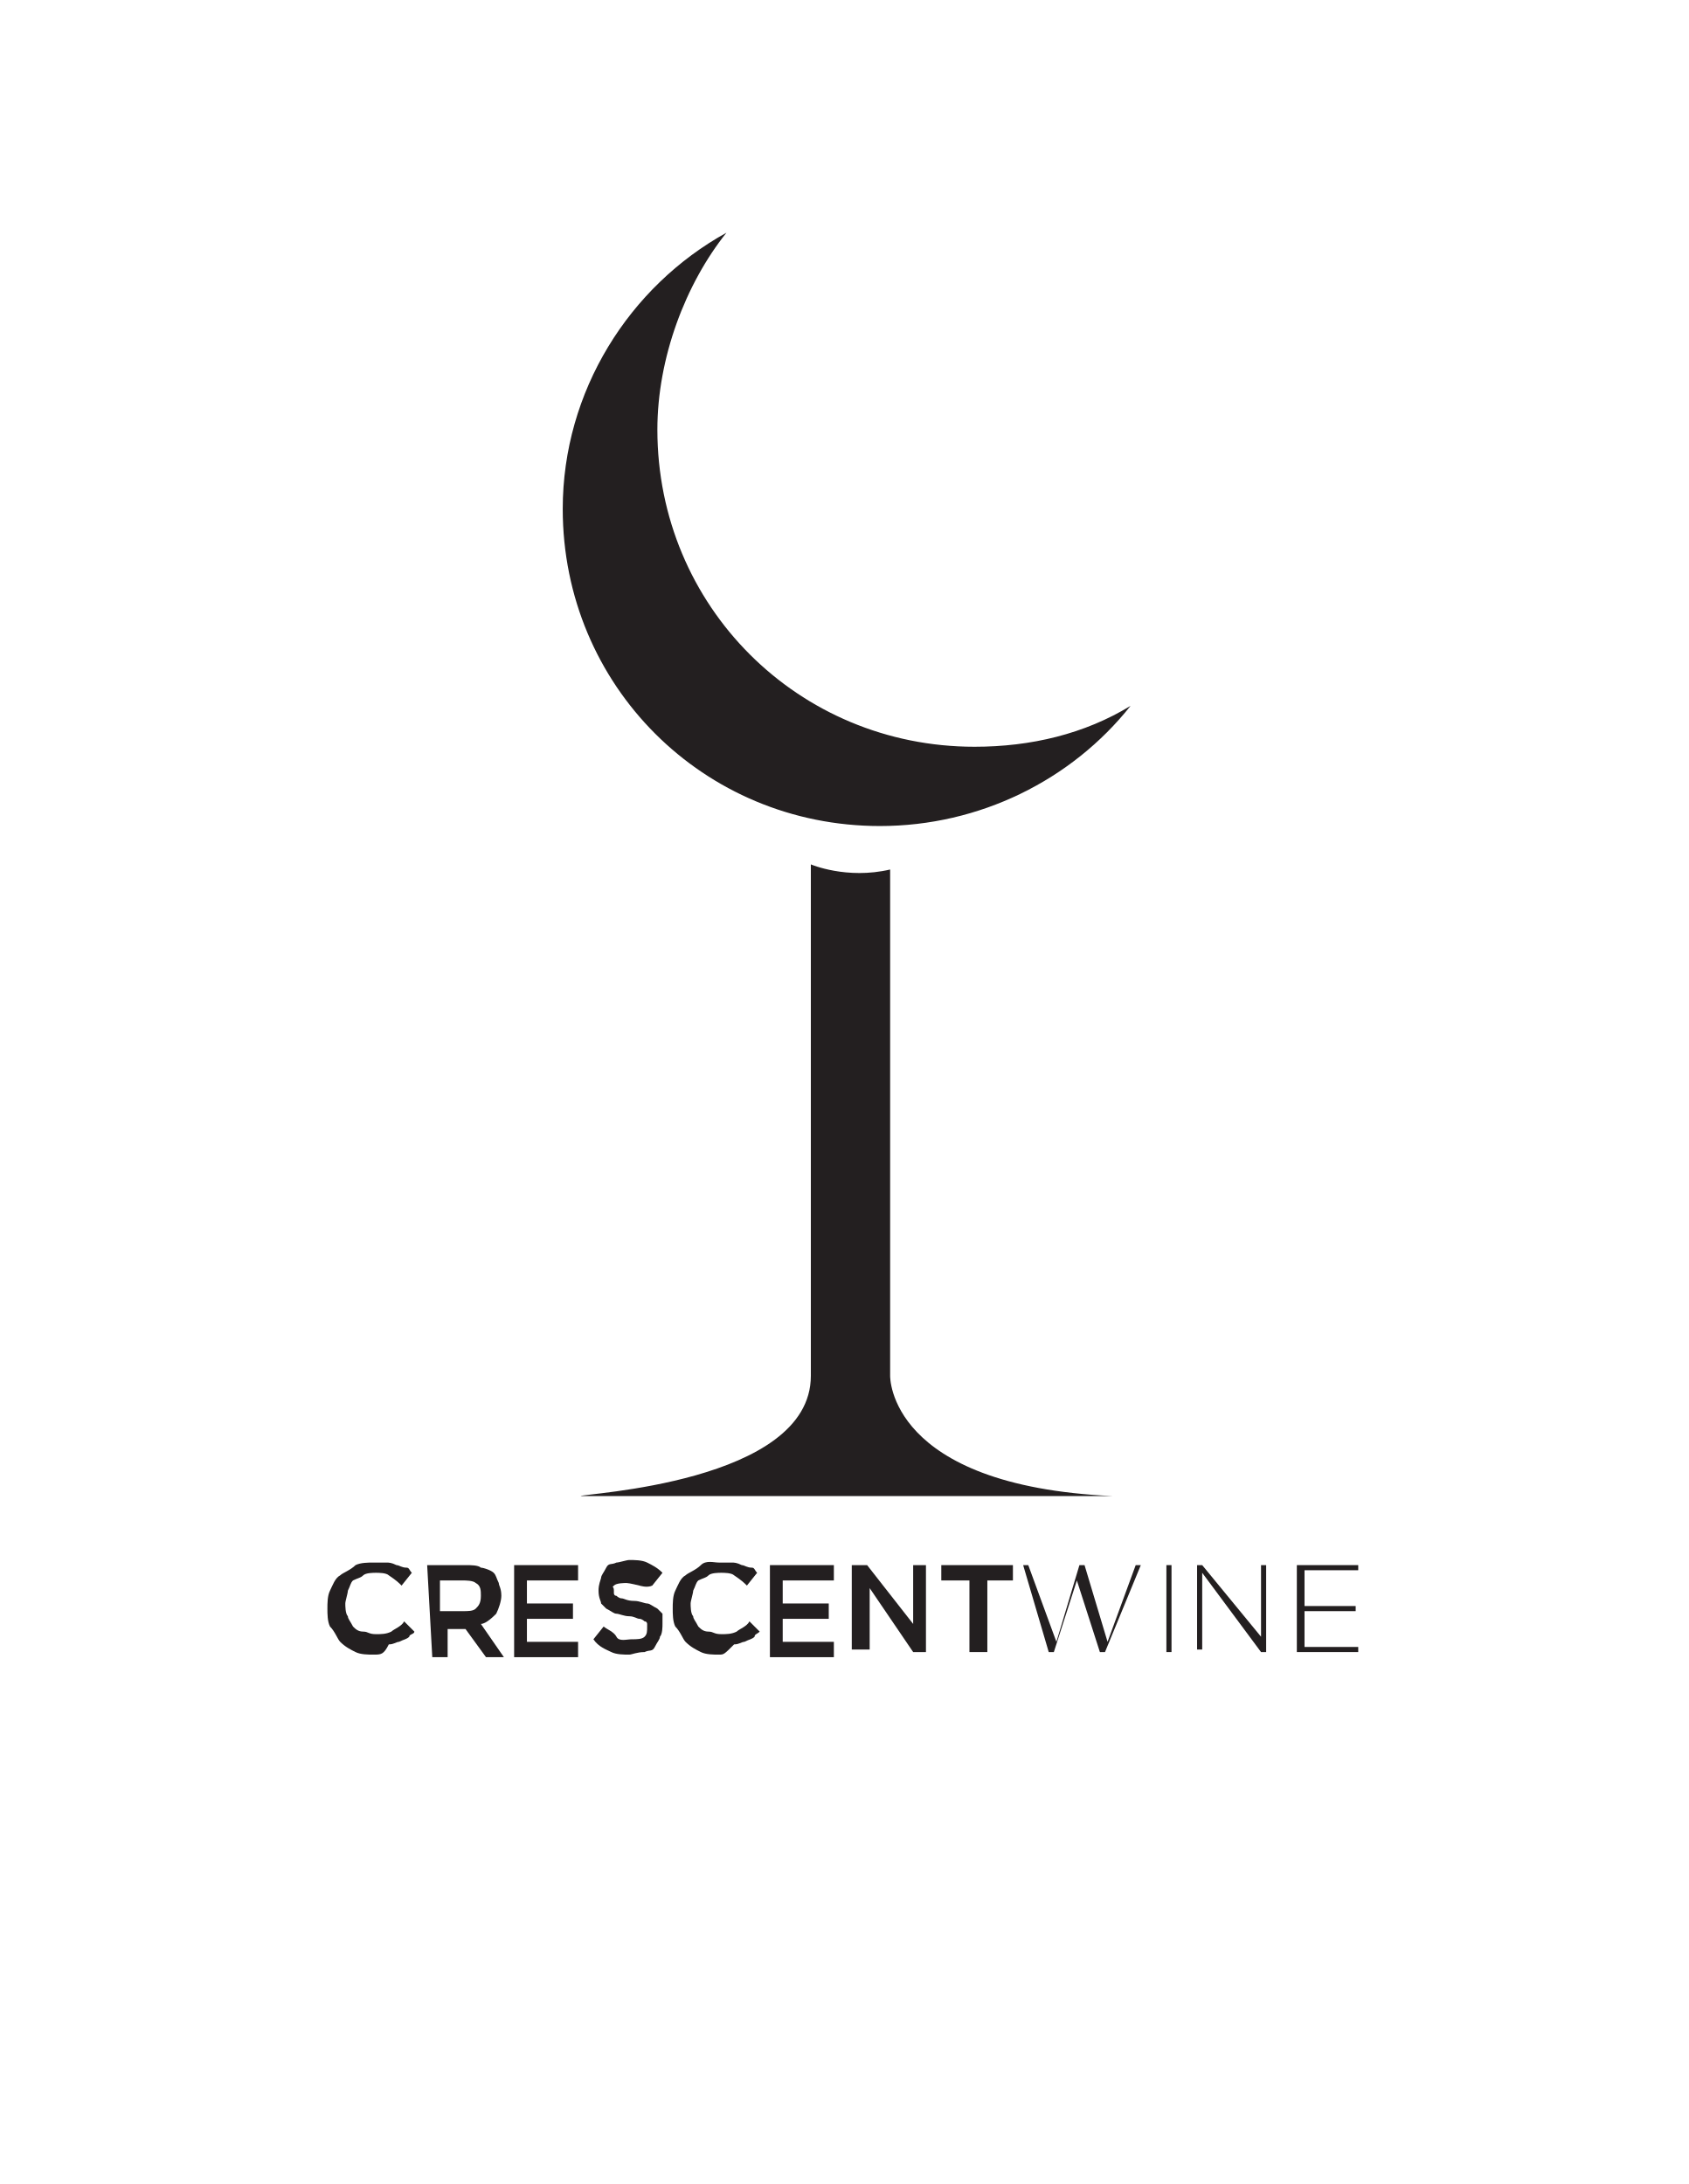
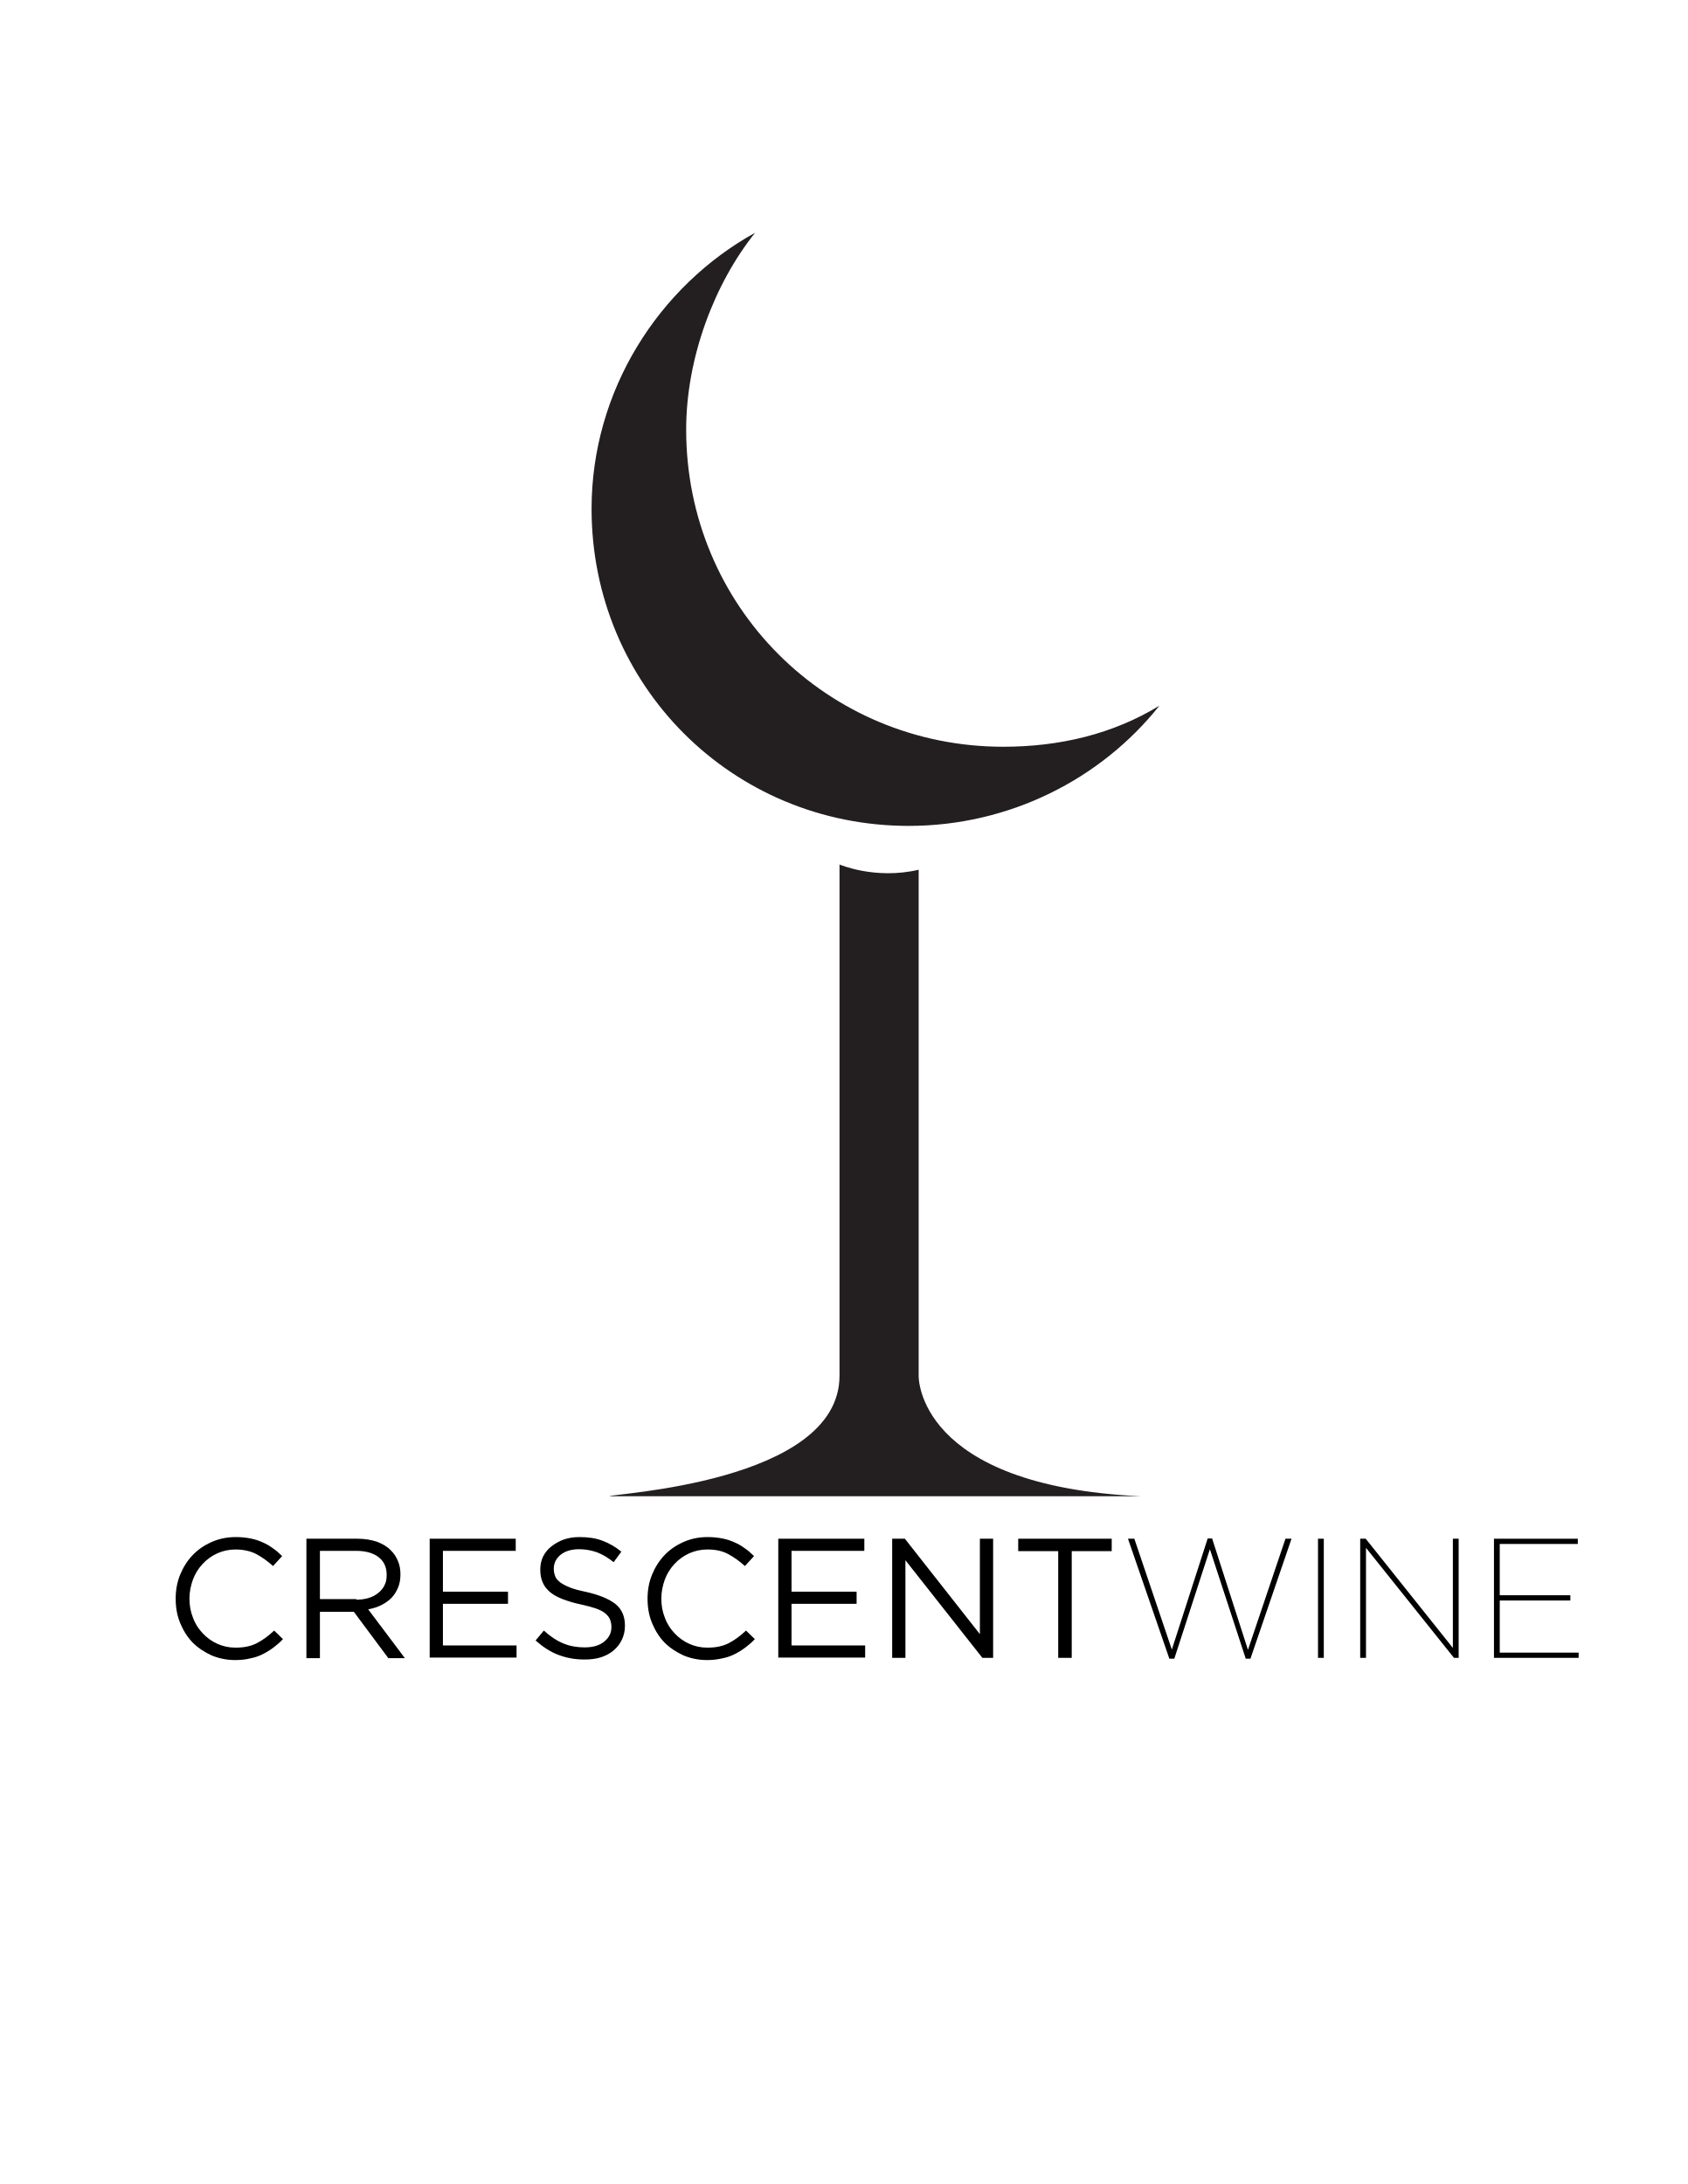
- <svg xmlns="http://www.w3.org/2000/svg" version="1.1" id="Layer_1" x="0px" y="0px" viewBox="0 0 66 85.4" enable-background="new 0 0 66 85.4" xml:space="preserve">
+ <svg xmlns="http://www.w3.org/2000/svg" version="1.1" id="Layer_1" x="0px" y="0px" viewBox="0 0 612 792" enable-background="new 0 0 612 792" xml:space="preserve">
  <g id="Layer_1_1_" display="none">
    <g id="Ia8gLY_1_" display="inline">
	</g>
  </g>
-   <g id="Layer_2">
-     <g>
-       <path fill="#231F20" d="M38.1,29.2c-6.9,0-12.4-5.5-12.4-12.4c0-2.8,1.1-5.7,2.7-7.7c-3.8,2.1-6.4,6.2-6.4,10.8    c0,6.9,5.5,12.4,12.4,12.4c3.9,0,7.5-1.8,9.8-4.7C42.4,28.7,40.3,29.2,38.1,29.2z" />
-       <g>
-         <path fill="#231F20" d="M14.6,64.7c-0.2,0-0.5,0-0.7-0.1c-0.2-0.1-0.4-0.2-0.6-0.4c-0.1-0.1-0.2-0.4-0.4-0.6     c-0.1-0.2-0.1-0.5-0.1-0.7l0,0c0-0.2,0-0.5,0.1-0.7s0.2-0.5,0.4-0.6c0.1-0.1,0.4-0.2,0.6-0.4c0.2-0.1,0.5-0.1,0.7-0.1     c0.1,0,0.4,0,0.5,0c0.1,0,0.2,0,0.4,0.1c0.1,0,0.2,0.1,0.4,0.1c0.1,0,0.1,0.1,0.2,0.2L15.7,62c-0.1-0.1-0.2-0.2-0.5-0.4     c-0.1-0.1-0.4-0.1-0.5-0.1s-0.4,0-0.5,0.1c-0.1,0.1-0.2,0.1-0.4,0.2c-0.1,0.1-0.1,0.2-0.2,0.4c0,0.1-0.1,0.4-0.1,0.5l0,0     c0,0.1,0,0.4,0.1,0.5c0,0.1,0.1,0.2,0.2,0.4c0.1,0.1,0.2,0.2,0.4,0.2c0.2,0,0.2,0.1,0.5,0.1c0.2,0,0.4,0,0.6-0.1     c0.1-0.1,0.4-0.2,0.5-0.4l0.4,0.4C16.2,63.9,16,63.9,16,64c-0.1,0.1-0.2,0.1-0.4,0.2c-0.1,0-0.2,0.1-0.4,0.1     C15,64.7,14.9,64.7,14.6,64.7z" />
-         <path fill="#231F20" d="M16.7,61.2h1.5c0.2,0,0.5,0,0.6,0.1c0.1,0,0.4,0.1,0.5,0.2c0.1,0.1,0.1,0.2,0.2,0.4     c0,0.1,0.1,0.2,0.1,0.5l0,0c0,0.2-0.1,0.5-0.2,0.7c-0.1,0.1-0.4,0.4-0.6,0.4l0.9,1.3h-0.7l-0.8-1.1h-0.7v1.1h-0.6L16.7,61.2     L16.7,61.2z M18.1,63c0.2,0,0.4,0,0.5-0.1c0.1-0.1,0.2-0.2,0.2-0.5l0,0c0-0.2,0-0.4-0.2-0.5c-0.1-0.1-0.4-0.1-0.5-0.1h-0.9V63     L18.1,63L18.1,63z" />
-         <path fill="#231F20" d="M20.1,61.2h2.5v0.6h-2v0.9h1.8v0.6h-1.8v0.9h2v0.6h-2.5L20.1,61.2L20.1,61.2z" />
-         <path fill="#231F20" d="M24.6,64.7c-0.2,0-0.5,0-0.7-0.1s-0.5-0.2-0.7-0.5l0.4-0.5c0.1,0.1,0.4,0.2,0.5,0.4     c0.1,0.2,0.4,0.1,0.6,0.1c0.2,0,0.4,0,0.5-0.1s0.1-0.2,0.1-0.4l0,0v-0.1c0,0,0-0.1-0.1-0.1c0,0-0.1-0.1-0.2-0.1     c-0.1,0-0.2-0.1-0.4-0.1c-0.2,0-0.4-0.1-0.5-0.1s-0.2-0.1-0.4-0.2c-0.1-0.1-0.1-0.1-0.2-0.2c0-0.1-0.1-0.2-0.1-0.5l0,0     c0-0.1,0-0.2,0.1-0.5c0-0.1,0.1-0.2,0.2-0.4c0.1-0.2,0.2-0.1,0.4-0.2c0.1,0,0.4-0.1,0.5-0.1c0.2,0,0.5,0,0.7,0.1     c0.2,0.1,0.4,0.2,0.6,0.4l-0.4,0.5C25.3,62.1,25,62,25,62s-0.4-0.1-0.5-0.1s-0.4,0-0.5,0.1S24,62,24,62.2l0,0v0.1     c0,0,0,0.1,0.1,0.1c0,0,0.1,0.1,0.2,0.1c0.1,0,0.2,0.1,0.5,0.1c0.2,0,0.4,0.1,0.5,0.1s0.2,0.1,0.4,0.2c0.1,0.1,0.1,0.1,0.2,0.2     c0,0.1,0,0.2,0,0.4l0,0c0,0.1,0,0.4-0.1,0.5c0,0.1-0.1,0.2-0.2,0.4c-0.1,0.2-0.2,0.1-0.4,0.2C24.9,64.6,24.7,64.7,24.6,64.7z" />
-         <path fill="#231F20" d="M28.1,64.7c-0.2,0-0.5,0-0.7-0.1s-0.4-0.2-0.6-0.4c-0.1-0.1-0.2-0.4-0.4-0.6c-0.1-0.2-0.1-0.5-0.1-0.7     l0,0c0-0.2,0-0.5,0.1-0.7c0.1-0.2,0.2-0.5,0.4-0.6c0.1-0.1,0.4-0.2,0.6-0.4c0.2-0.2,0.5-0.1,0.7-0.1c0.1,0,0.4,0,0.5,0     s0.2,0,0.4,0.1c0.1,0,0.2,0.1,0.4,0.1c0.1,0,0.1,0.1,0.2,0.2L29.2,62c-0.1-0.1-0.2-0.2-0.5-0.4c-0.1-0.1-0.4-0.1-0.5-0.1     c-0.1,0-0.4,0-0.5,0.1c-0.1,0.1-0.2,0.1-0.4,0.2c-0.1,0.1-0.1,0.2-0.2,0.4c0,0.1-0.1,0.4-0.1,0.5l0,0c0,0.1,0,0.4,0.1,0.5     c0,0.1,0.1,0.2,0.2,0.4c0.1,0.1,0.2,0.2,0.4,0.2c0.2,0,0.2,0.1,0.5,0.1c0.2,0,0.4,0,0.6-0.1c0.1-0.1,0.4-0.2,0.5-0.4l0.4,0.4     c-0.1,0.1-0.2,0.1-0.2,0.2c-0.1,0.1-0.2,0.1-0.4,0.2c-0.1,0-0.2,0.1-0.4,0.1C28.3,64.7,28.3,64.7,28.1,64.7z" />
-         <path fill="#231F20" d="M30.1,61.2h2.5v0.6h-2v0.9h1.8v0.6h-1.8v0.9h2v0.6h-2.5V61.2L30.1,61.2z" />
-         <path fill="#231F20" d="M33.3,61.2h0.6l1.8,2.3v-2.3h0.5v3.4h-0.5L34,62.1v2.4h-0.7V61.2L33.3,61.2z" />
-         <path fill="#231F20" d="M37.9,61.8h-1.1v-0.6h2.8v0.6h-1v2.8h-0.7V61.8L37.9,61.8z" />
-         <path fill="#231F20" d="M40,61.2h0.2l1.1,3l0.9-3h0.2l0.9,3l1.1-3h0.2l-1.4,3.4h-0.2l-0.9-2.8l-0.9,2.8H41L40,61.2z" />
-         <path fill="#231F20" d="M45.6,61.2h0.2v3.4h-0.2V61.2z" />
-         <path fill="#231F20" d="M46.8,61.2h0.2l2.3,2.8v-2.8h0.2v3.4h-0.2L47,61.5v3h-0.2L46.8,61.2L46.8,61.2z" />
-         <path fill="#231F20" d="M50.7,61.2h2.4v0.2H51v1.4h2V63h-2v1.4h2.1v0.2h-2.4V61.2z" />
-       </g>
-       <path fill="#231F20" d="M31.7,53.8v-20c0,0,1.4,0.6,3.1,0.2v19.8c0,0-0.1,4.3,8.7,4.7H22.7C22.7,58.4,31.7,58,31.7,53.8z" />
-     </g>
+   <g>
+     <path fill="#231F20" d="M363.8,270.8c-64,0-115-51-115-115c0-26,10.2-52.9,25-71.4c-35.2,19.5-59.3,57.5-59.3,100.1   c0,64,51,115,115,115c36.2,0,69.5-16.7,90.9-43.6C403.6,266.2,384.2,270.8,363.8,270.8z" />
+     <path fill="#231F20" d="M304.4,498.9V313.5c0,0,13,5.6,28.7,1.9v183.6c0,0-0.9,39.9,80.7,43.6H221   C221,541.6,304.4,537.9,304.4,498.9z" />
+   </g>
+   <g>
+     <path d="M85.3,602c-3.1,0-6-0.6-8.6-1.7c-2.6-1.2-4.9-2.7-6.9-4.7c-1.9-2-3.4-4.4-4.5-7.1c-1.1-2.7-1.6-5.6-1.6-8.7v-0.1   c0-3,0.5-5.9,1.6-8.6c1.1-2.7,2.6-5.1,4.5-7.1c1.9-2,4.2-3.6,6.9-4.8c2.7-1.2,5.6-1.8,8.8-1.8c2,0,3.8,0.2,5.3,0.5   c1.6,0.3,3.1,0.8,4.4,1.4c1.4,0.6,2.6,1.3,3.8,2.2c1.2,0.8,2.3,1.8,3.3,2.8l-3.3,3.6c-1.9-1.7-3.8-3.1-6-4.3   c-2.1-1.1-4.7-1.7-7.6-1.7c-2.4,0-4.6,0.5-6.6,1.4c-2,0.9-3.8,2.2-5.3,3.8c-1.5,1.6-2.7,3.5-3.5,5.6c-0.8,2.2-1.3,4.5-1.3,6.9v0.1   c0,2.5,0.4,4.8,1.3,7c0.8,2.2,2,4,3.5,5.6c1.5,1.6,3.3,2.9,5.3,3.8c2,0.9,4.2,1.4,6.6,1.4c3,0,5.5-0.5,7.7-1.6   c2.1-1.1,4.2-2.6,6.3-4.6l3.2,3.1c-1.1,1.2-2.3,2.2-3.5,3.1c-1.2,0.9-2.5,1.7-3.9,2.4c-1.4,0.7-2.9,1.2-4.5,1.5   C89.1,601.8,87.3,602,85.3,602z" />
+     <path d="M111.1,558h18.5c2.7,0,5,0.4,7.1,1.1c2.1,0.8,3.8,1.8,5.1,3.2c1.1,1.1,1.9,2.3,2.5,3.8c0.6,1.4,0.9,3,0.9,4.8v0.1   c0,1.8-0.3,3.4-0.9,4.8c-0.6,1.4-1.4,2.7-2.4,3.7c-1,1-2.3,1.9-3.7,2.6c-1.4,0.7-3,1.2-4.7,1.5l13.3,17.7h-6l-12.5-16.8H116v16.8   h-4.9V558z M129.2,580.1c1.6,0,3.1-0.2,4.4-0.6c1.4-0.4,2.5-1,3.5-1.8s1.8-1.7,2.3-2.8c0.6-1.1,0.8-2.3,0.8-3.7V571   c0-2.7-1-4.8-2.9-6.3c-1.9-1.5-4.7-2.3-8.1-2.3H116v17.5H129.2z" />
+     <path d="M155.7,558H187v4.4h-26.4v14.8h23.6v4.4h-23.6v15.1h26.7v4.4h-31.5V558z" />
+     <path d="M211.9,601.8c-3.5,0-6.6-0.6-9.5-1.7c-2.9-1.1-5.6-2.9-8.2-5.2l3-3.6c2.3,2.1,4.5,3.6,6.9,4.6c2.3,1,5,1.5,8,1.5   c2.9,0,5.3-0.7,7-2.1c1.7-1.4,2.6-3.1,2.6-5.3V590c0-1-0.2-1.9-0.5-2.7c-0.3-0.8-0.9-1.5-1.7-2.2c-0.8-0.7-2-1.3-3.4-1.8   c-1.5-0.5-3.3-1-5.6-1.5c-2.5-0.5-4.6-1.2-6.5-1.9c-1.8-0.7-3.3-1.5-4.5-2.5c-1.2-1-2.1-2.1-2.7-3.5c-0.6-1.3-0.9-2.9-0.9-4.6v-0.1   c0-1.7,0.3-3.2,1-4.7c0.7-1.4,1.7-2.7,3-3.7c1.3-1,2.8-1.9,4.5-2.5s3.6-0.9,5.7-0.9c3.2,0,5.9,0.4,8.3,1.3c2.4,0.9,4.7,2.2,6.9,4   l-2.8,3.8c-2-1.6-4-2.8-6.1-3.6c-2-0.7-4.2-1.1-6.4-1.1c-2.8,0-5.1,0.7-6.7,2c-1.6,1.3-2.5,3-2.5,5v0.1c0,1,0.2,1.9,0.5,2.7   c0.3,0.8,0.9,1.5,1.8,2.2c0.9,0.7,2.1,1.3,3.6,1.9c1.5,0.6,3.5,1.1,5.9,1.6c4.8,1.1,8.3,2.6,10.6,4.4c2.3,1.9,3.4,4.5,3.4,7.8v0.1   c0,1.9-0.4,3.5-1.1,5c-0.7,1.5-1.7,2.8-3,3.9c-1.3,1.1-2.8,1.9-4.6,2.5C216,601.6,214,601.8,211.9,601.8z" />
+     <path d="M256.4,602c-3.1,0-6-0.6-8.6-1.7c-2.6-1.2-4.9-2.7-6.9-4.7c-1.9-2-3.4-4.4-4.5-7.1c-1.1-2.7-1.6-5.6-1.6-8.7v-0.1   c0-3,0.5-5.9,1.6-8.6c1.1-2.7,2.6-5.1,4.5-7.1c1.9-2,4.2-3.6,6.9-4.8c2.7-1.2,5.6-1.8,8.8-1.8c2,0,3.8,0.2,5.3,0.5   c1.6,0.3,3.1,0.8,4.4,1.4c1.4,0.6,2.6,1.3,3.8,2.2c1.2,0.8,2.3,1.8,3.3,2.8l-3.3,3.6c-1.9-1.7-3.8-3.1-6-4.3s-4.7-1.7-7.6-1.7   c-2.4,0-4.6,0.5-6.6,1.4c-2,0.9-3.8,2.2-5.3,3.8c-1.5,1.6-2.7,3.5-3.5,5.6c-0.8,2.2-1.3,4.5-1.3,6.9v0.1c0,2.5,0.4,4.8,1.3,7   c0.8,2.2,2,4,3.5,5.6c1.5,1.6,3.3,2.9,5.3,3.8c2,0.9,4.2,1.4,6.6,1.4c3,0,5.5-0.5,7.7-1.6c2.1-1.1,4.2-2.6,6.3-4.6l3.2,3.1   c-1.1,1.2-2.3,2.2-3.5,3.1c-1.2,0.9-2.5,1.7-3.9,2.4c-1.4,0.7-2.9,1.2-4.5,1.5C260.1,601.8,258.3,602,256.4,602z" />
+     <path d="M282.2,558h31.2v4.4H287v14.8h23.6v4.4H287v15.1h26.7v4.4h-31.5V558z" />
+     <path d="M323.5,558h4.6l27.2,34.6V558h4.8v43.2h-3.9l-27.9-35.4v35.4h-4.8V558z" />
+     <path d="M383.7,562.5h-14.5V558h33.9v4.5h-14.5v38.7h-4.9V562.5z" />
+     <path d="M409,558h2.3l13.6,40.2l13-40.3h1.6l13,40.4l13.6-40.3h2.2l-14.9,43.5h-1.7l-13-39.7l-12.9,39.7H424L409,558z" />
+     <path d="M477.9,558h2.1v43.2h-2.1V558z" />
+     <path d="M493.3,558h1.9l31.6,39.6V558h2.1v43.2h-1.7l-31.9-39.9v39.9h-2.1V558z" />
+     <path d="M541.7,558h30.4v1.9h-28.3v18.6h25.6v1.9h-25.6v18.9h28.6v1.9h-30.7V558z" />
  </g>
</svg>
